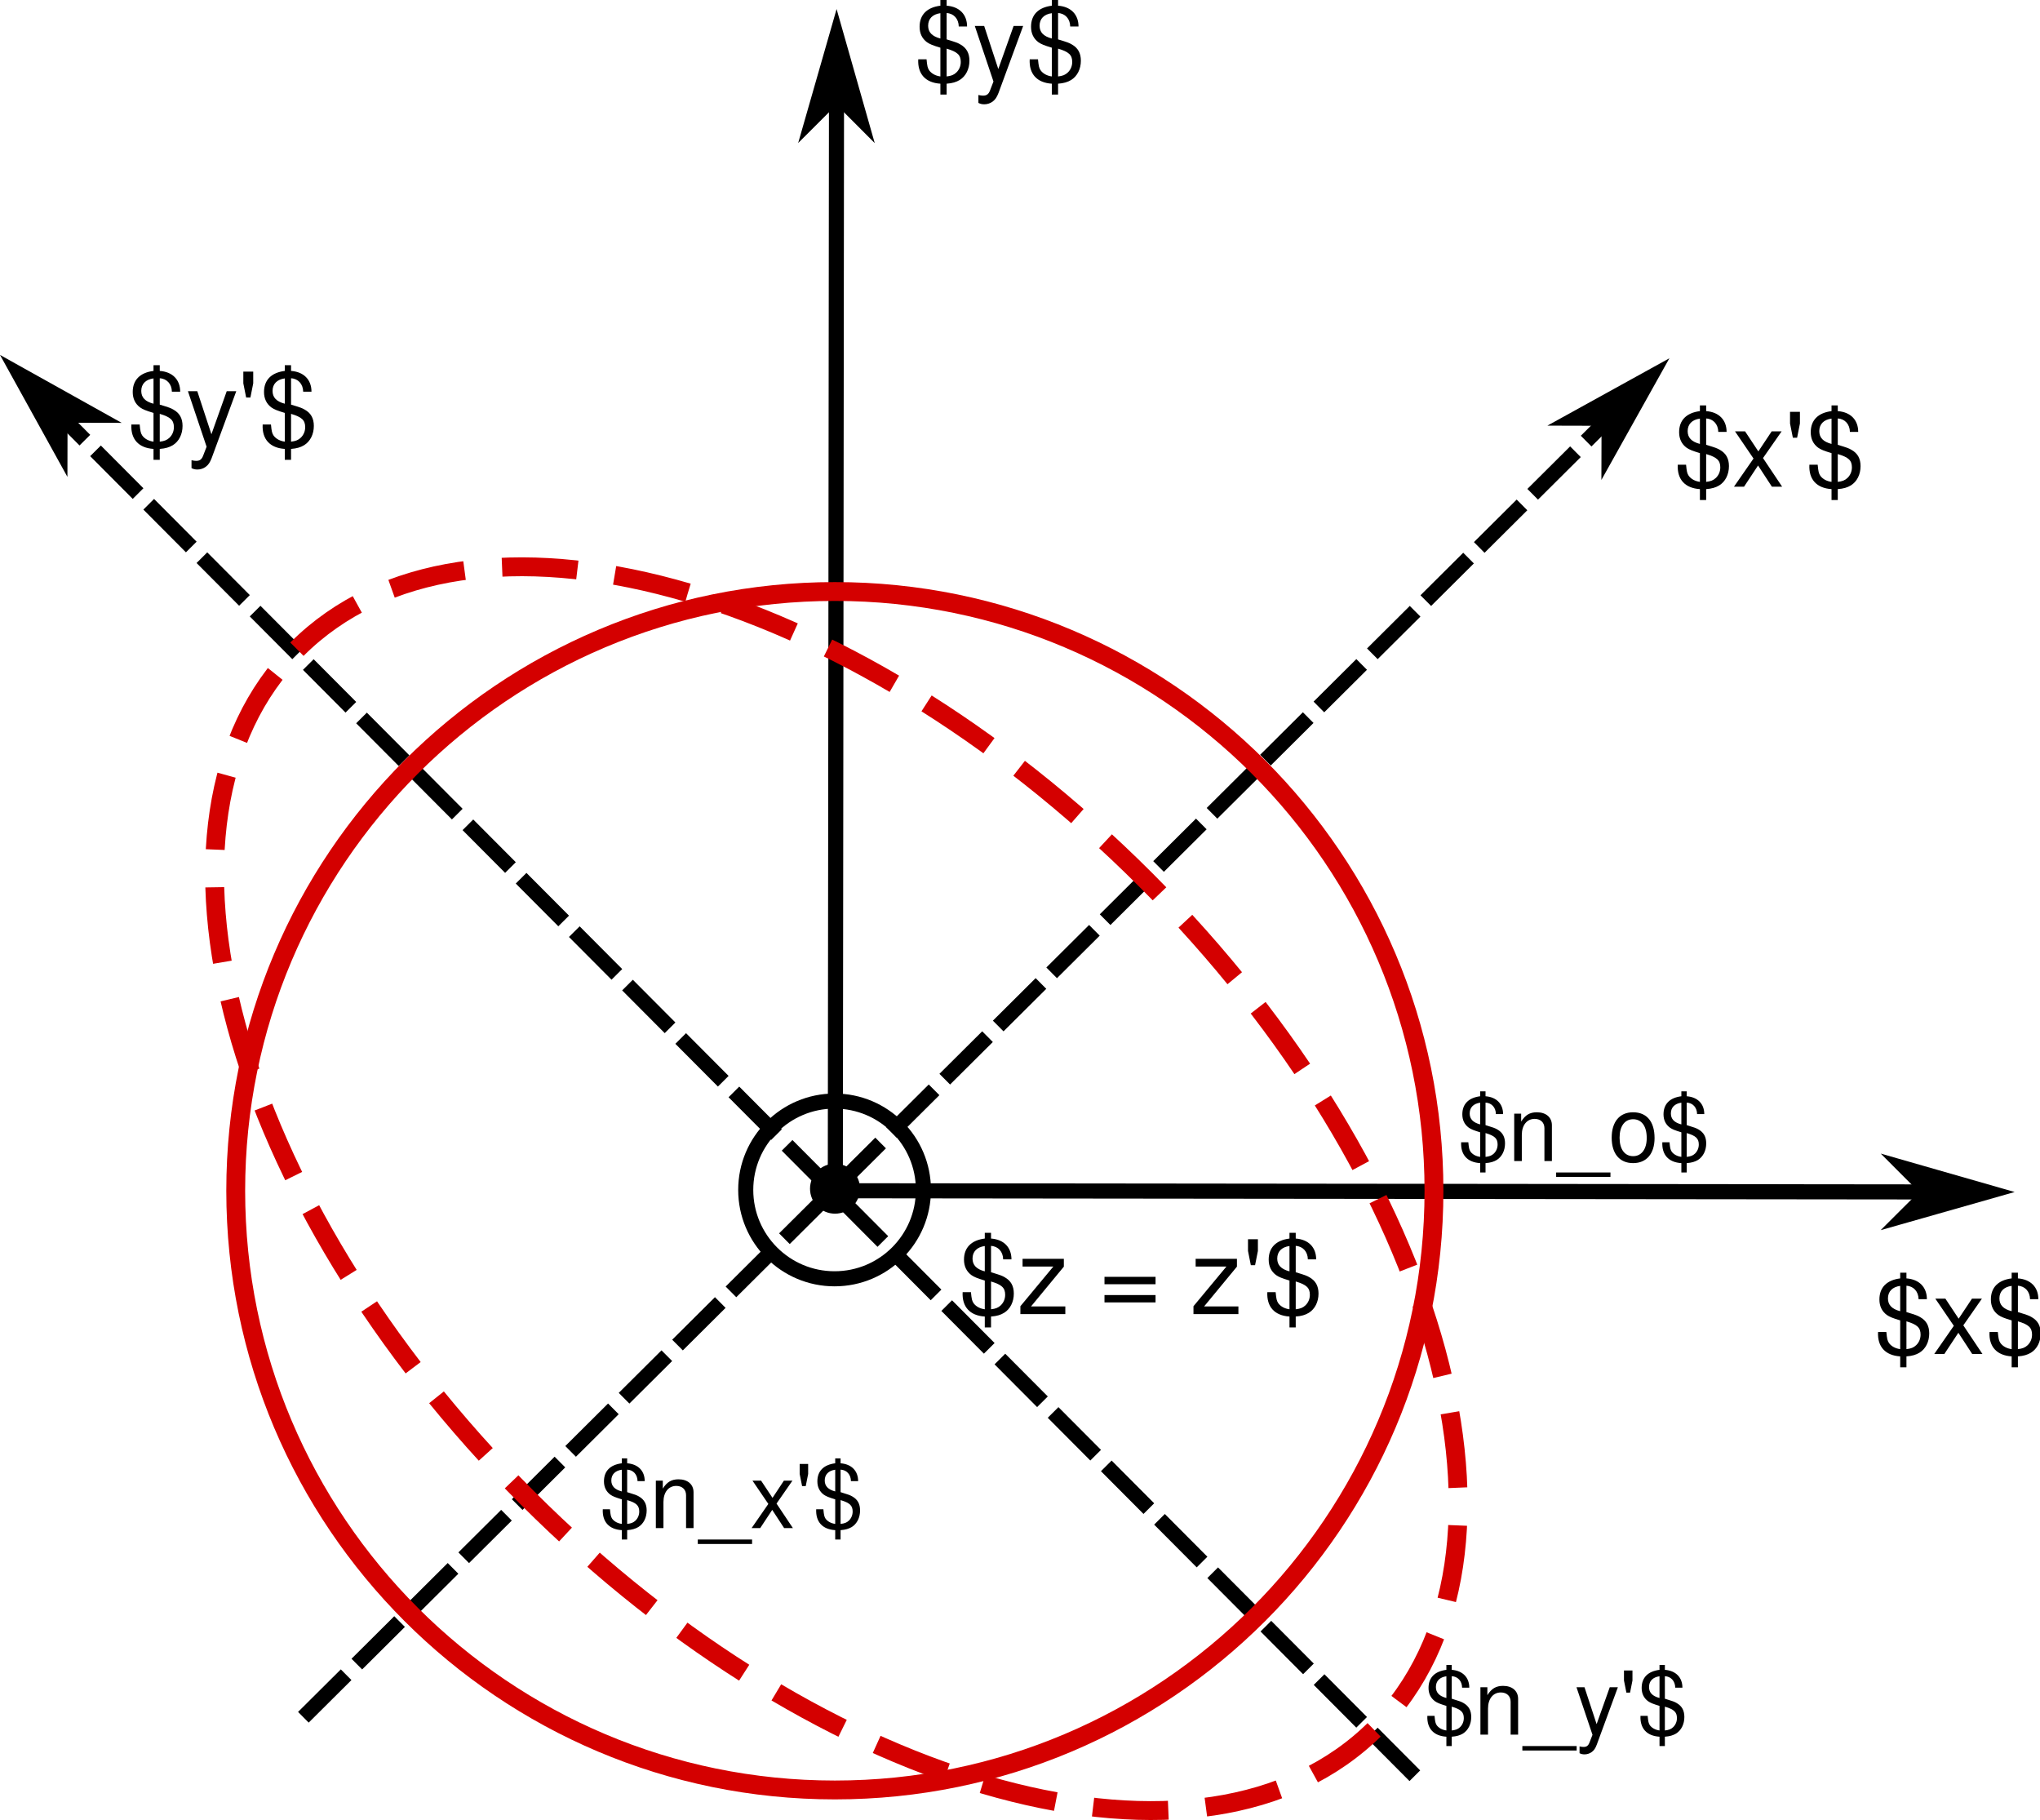
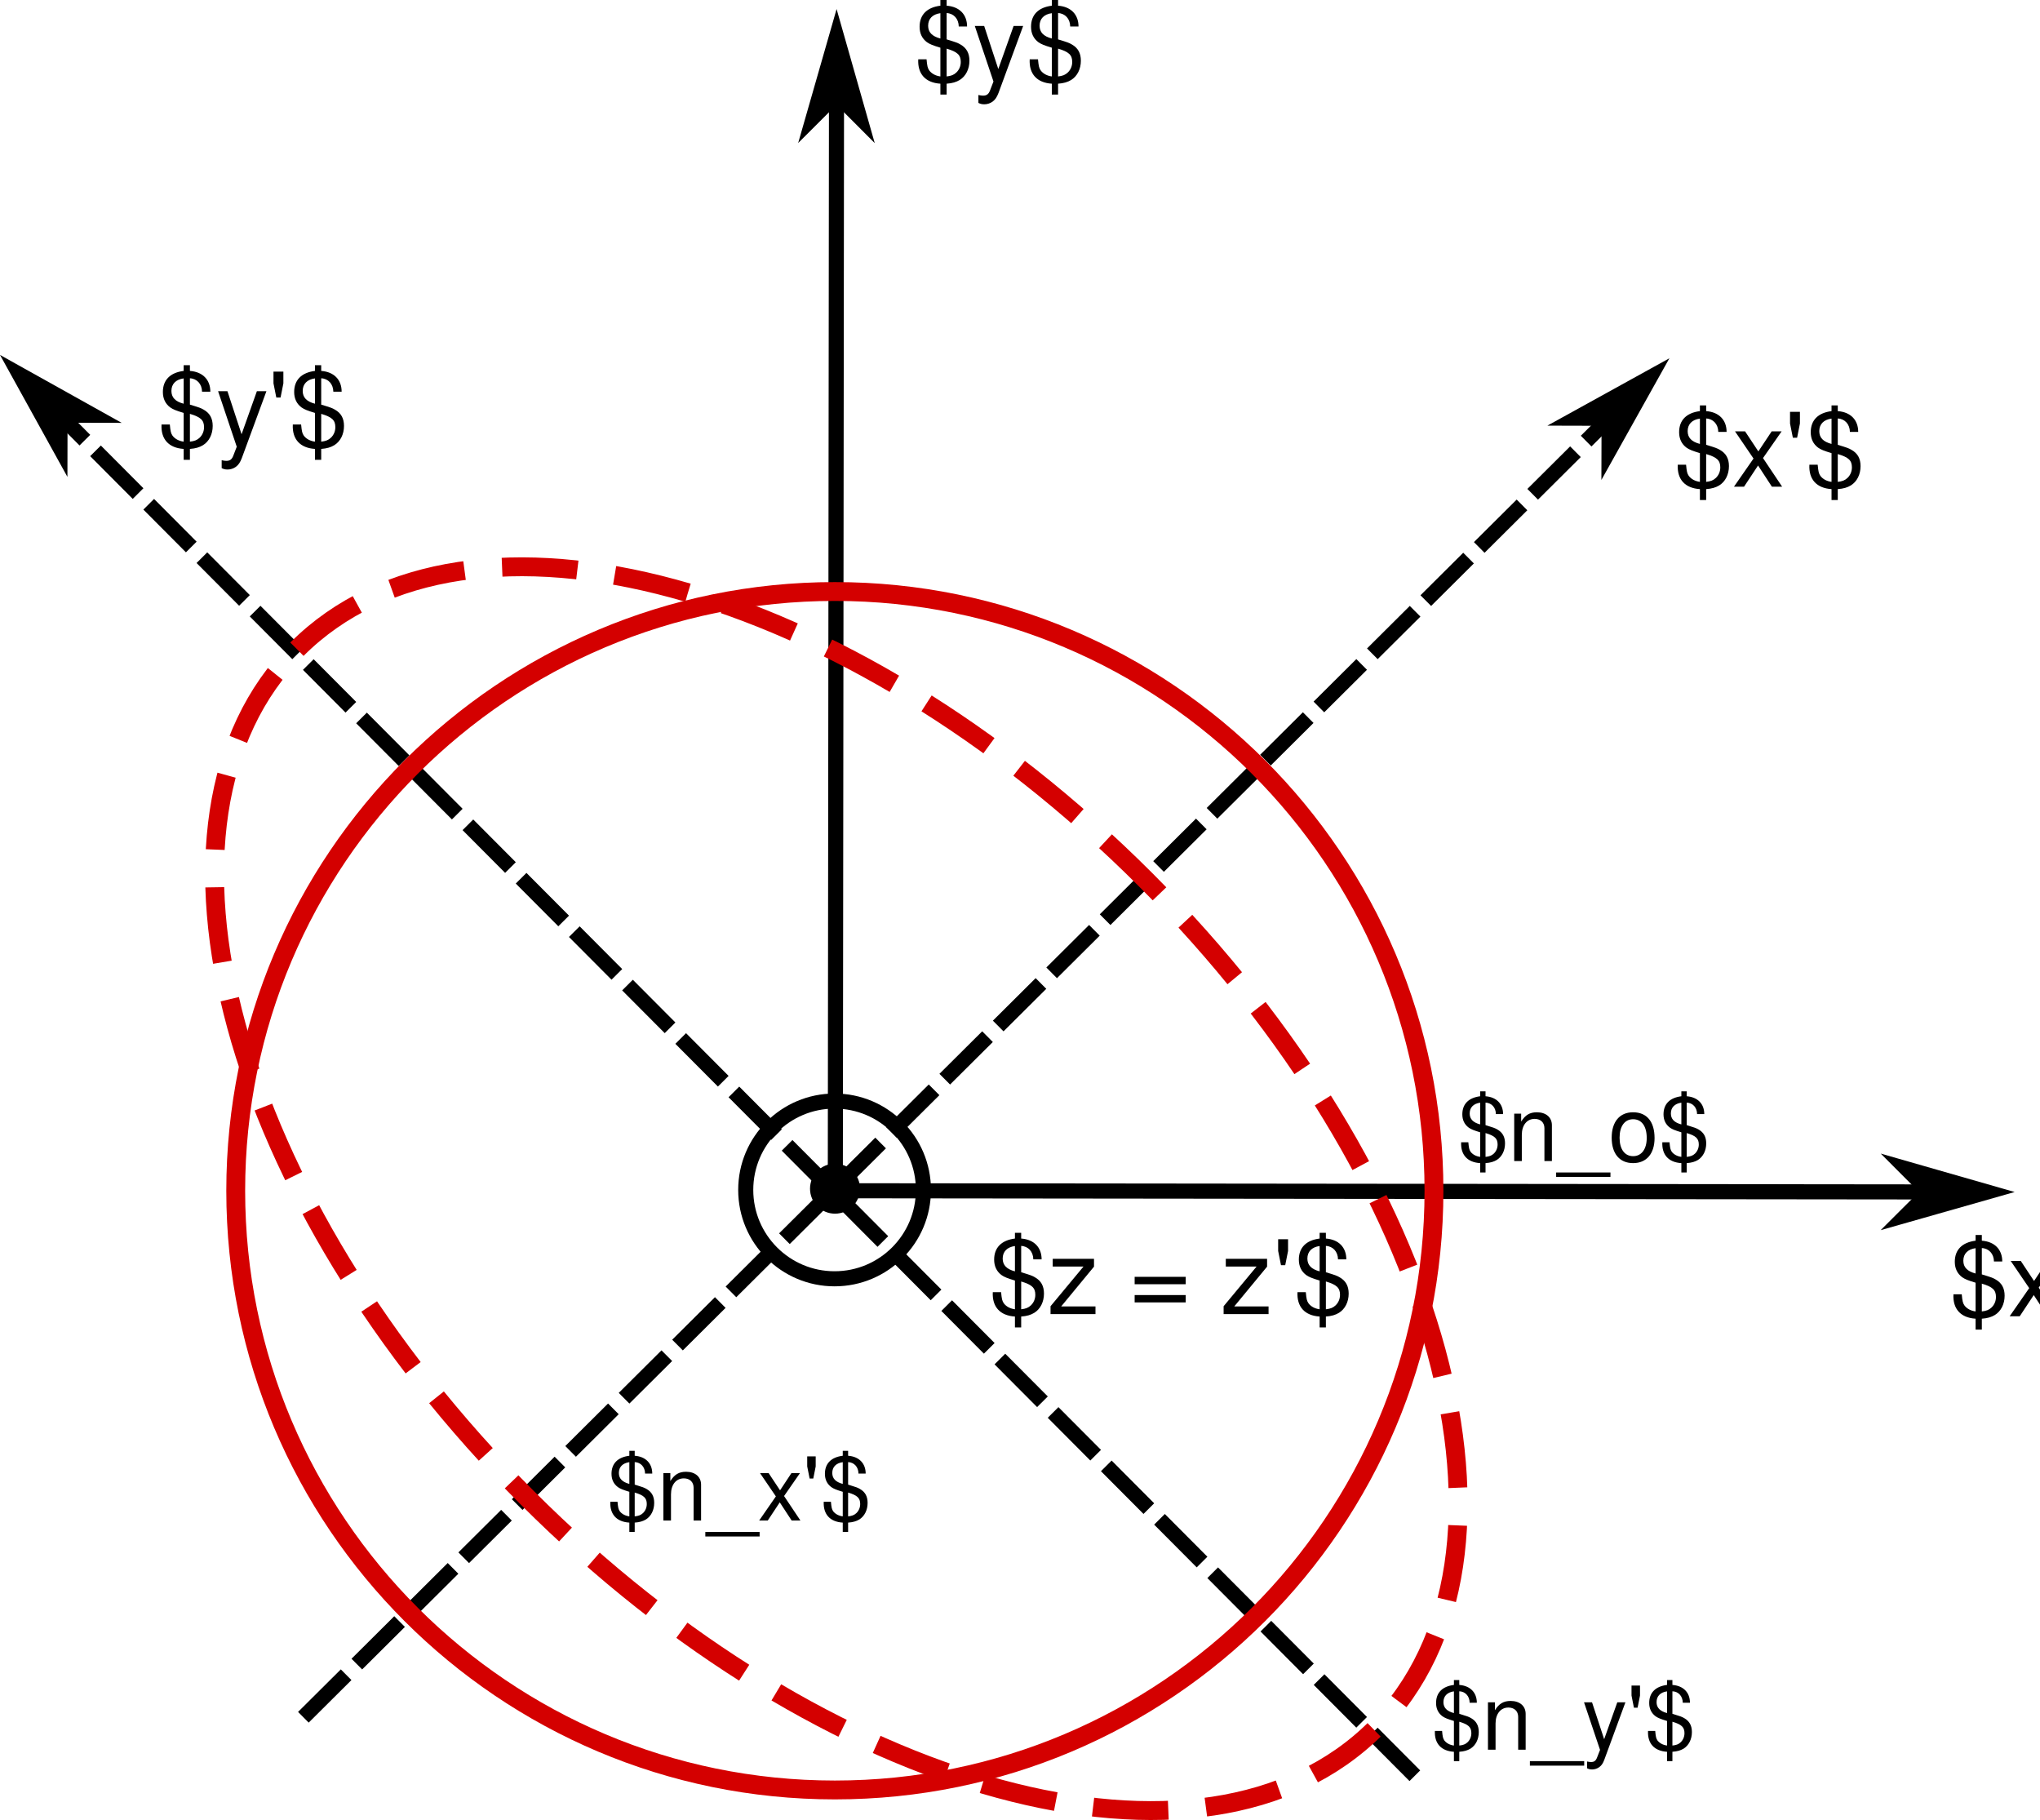
<svg xmlns="http://www.w3.org/2000/svg" width="541.21" height="482.757" id="svg3033" version="1.1">
  <defs id="defs3035">
    <marker orient="auto" refY="0" refX="0" id="Arrow1Mend" style="overflow:visible">
      <path id="path3826" d="M 0,0 5,-5 -12.5,0 5,5 Z" style="fill-rule:evenodd;stroke:#000000;stroke-width:1pt" transform="matrix(-0.4,0,0,-0.4,-4,0)" />
    </marker>
    <marker orient="auto" refY="0" refX="0" id="Arrow1Mend-3" style="overflow:visible">
      <path id="path3826-6" d="M 0,0 5,-5 -12.5,0 5,5 Z" style="fill-rule:evenodd;stroke:#000000;stroke-width:1pt" transform="matrix(-0.4,0,0,-0.4,-4,0)" />
    </marker>
    <marker orient="auto" refY="0" refX="0" id="Arrow1Mend-6" style="overflow:visible">
      <path id="path3826-2" d="M 0,0 5,-5 -12.5,0 5,5 Z" style="fill-rule:evenodd;stroke:#000000;stroke-width:1pt" transform="matrix(-0.4,0,0,-0.4,-4,0)" />
    </marker>
    <marker orient="auto" refY="0" refX="0" id="marker4328" style="overflow:visible">
      <path id="path4330" d="M 0,0 5,-5 -12.5,0 5,5 Z" style="fill-rule:evenodd;stroke:#000000;stroke-width:1pt" transform="matrix(-0.4,0,0,-0.4,-4,0)" />
    </marker>
  </defs>
  <g id="layer1" transform="translate(-3.230094,-32.23076)">
-     <g id="g1195">
-       <text id="text4284" y="53.791" x="245.714" style="font-style:normal;font-variant:normal;font-weight:normal;font-stretch:normal;line-height:0%;font-family:'Nimbus Sans L';-inkscape-font-specification:Sans;letter-spacing:0px;word-spacing:0px;fill:#000000;fill-opacity:1;stroke:none" xml:space="preserve">
-         <tspan style="font-size:28px;line-height:1.25" y="53.791" x="245.714" id="tspan4286">$y$</tspan>
-       </text>
-       <text id="text4284-3" y="391.378" x="500.35" style="font-style:normal;font-variant:normal;font-weight:normal;font-stretch:normal;line-height:0%;font-family:'Nimbus Sans L';-inkscape-font-specification:Sans;letter-spacing:0px;word-spacing:0px;fill:#000000;fill-opacity:1;stroke:none" xml:space="preserve">
-         <tspan style="font-size:28px;line-height:1.25" y="391.378" x="500.35" id="tspan4286-5">$x$</tspan>
-       </text>
-       <text id="text4284-9" y="161.332" x="447.214" style="font-style:normal;font-variant:normal;font-weight:normal;font-stretch:normal;line-height:0%;font-family:'Nimbus Sans L';-inkscape-font-specification:Sans;letter-spacing:0px;word-spacing:0px;fill:#000000;fill-opacity:1;stroke:none" xml:space="preserve">
-         <tspan style="font-size:28px;line-height:1.25" y="161.332" x="447.214" id="tspan4286-3">$x'$</tspan>
-       </text>
-       <text id="text4284-0" y="380.804" x="257.493" style="font-style:normal;font-variant:normal;font-weight:normal;font-stretch:normal;line-height:0%;font-family:'Nimbus Sans L';-inkscape-font-specification:Sans;letter-spacing:0px;word-spacing:0px;fill:#000000;fill-opacity:1;stroke:none" xml:space="preserve">
-         <tspan style="font-size:28px;line-height:1.25" y="380.804" x="257.493" id="tspan4286-6">$z = z'$</tspan>
-       </text>
-       <text id="text4284-9-2" y="150.664" x="36.956" style="font-style:normal;font-variant:normal;font-weight:normal;font-stretch:normal;line-height:0%;font-family:'Nimbus Sans L';-inkscape-font-specification:Sans;letter-spacing:0px;word-spacing:0px;fill:#000000;fill-opacity:1;stroke:none" xml:space="preserve">
-         <tspan style="font-size:28px;line-height:1.25" y="150.664" x="36.956" id="tspan4286-3-6">$y'$</tspan>
-       </text>
-       <text id="text4650" y="340.205" x="389.919" style="font-style:normal;font-variant:normal;font-weight:normal;font-stretch:normal;line-height:0%;font-family:'Nimbus Sans L';-inkscape-font-specification:Sans;letter-spacing:0px;word-spacing:0px;fill:#000000;fill-opacity:1;stroke:none" xml:space="preserve">
-         <tspan style="font-size:24px;line-height:1.25" y="340.205" x="389.919" id="tspan4652">$n_o$</tspan>
-       </text>
-       <text id="text4650-8" y="492.347" x="380.955" style="font-style:normal;font-variant:normal;font-weight:normal;font-stretch:normal;line-height:0%;font-family:'Nimbus Sans L';-inkscape-font-specification:Sans;letter-spacing:0px;word-spacing:0px;fill:#000000;fill-opacity:1;stroke:none" xml:space="preserve">
-         <tspan style="font-size:24px;line-height:1.25" y="492.347" x="380.955" id="tspan4652-7">$n_y'$</tspan>
-       </text>
-       <text id="text4650-8-9" y="437.558" x="162.195" style="font-style:normal;font-variant:normal;font-weight:normal;font-stretch:normal;line-height:0%;font-family:'Nimbus Sans L';-inkscape-font-specification:Sans;letter-spacing:0px;word-spacing:0px;fill:#000000;fill-opacity:1;stroke:none" xml:space="preserve">
-         <tspan style="font-size:24px;line-height:1.25" y="437.558" x="162.195" id="tspan4652-7-2">$n_x'$</tspan>
-       </text>
-     </g>
+     <text xml:space="preserve" style="font-style:normal;font-variant:normal;font-weight:normal;font-stretch:normal;line-height:0%;font-family:'Nimbus Sans L';-inkscape-font-specification:Sans;letter-spacing:0px;word-spacing:0px;fill:#000000;fill-opacity:1;stroke:none" x="245.714" y="53.791" id="text4284">
+       <tspan id="tspan4286" x="245.714" y="53.791" style="font-size:28px;line-height:1.25">$y$</tspan>
+     </text>
+     <text xml:space="preserve" style="font-style:normal;font-variant:normal;font-weight:normal;font-stretch:normal;line-height:0%;font-family:'Nimbus Sans L';-inkscape-font-specification:Sans;letter-spacing:0px;word-spacing:0px;fill:#000000;fill-opacity:1;stroke:none" x="520.35" y="381.378" id="text4284-3">
+       <tspan id="tspan4286-5" x="520.35" y="381.378" style="font-size:28px;line-height:1.25">$x$</tspan>
+     </text>
+     <text xml:space="preserve" style="font-style:normal;font-variant:normal;font-weight:normal;font-stretch:normal;line-height:0%;font-family:'Nimbus Sans L';-inkscape-font-specification:Sans;letter-spacing:0px;word-spacing:0px;fill:#000000;fill-opacity:1;stroke:none" x="447.214" y="161.332" id="text4284-9">
+       <tspan id="tspan4286-3" x="447.214" y="161.332" style="font-size:28px;line-height:1.25">$x'$</tspan>
+     </text>
+     <text xml:space="preserve" style="font-style:normal;font-variant:normal;font-weight:normal;font-stretch:normal;line-height:0%;font-family:'Nimbus Sans L';-inkscape-font-specification:Sans;letter-spacing:0px;word-spacing:0px;fill:#000000;fill-opacity:1;stroke:none" x="265.493" y="380.804" id="text4284-0">
+       <tspan id="tspan4286-6" x="265.493" y="380.804" style="font-size:28px;line-height:1.25">$z = z'$</tspan>
+     </text>
+     <text xml:space="preserve" style="font-style:normal;font-variant:normal;font-weight:normal;font-stretch:normal;line-height:0%;font-family:'Nimbus Sans L';-inkscape-font-specification:Sans;letter-spacing:0px;word-spacing:0px;fill:#000000;fill-opacity:1;stroke:none" x="44.956" y="150.664" id="text4284-9-2">
+       <tspan id="tspan4286-3-6" x="44.956" y="150.664" style="font-size:28px;line-height:1.25">$y'$</tspan>
+     </text>
+     <text xml:space="preserve" style="font-style:normal;font-variant:normal;font-weight:normal;font-stretch:normal;line-height:0%;font-family:'Nimbus Sans L';-inkscape-font-specification:Sans;letter-spacing:0px;word-spacing:0px;fill:#000000;fill-opacity:1;stroke:none" x="389.919" y="340.205" id="text4650">
+       <tspan id="tspan4652" x="389.919" y="340.205" style="font-size:24px;line-height:1.25">$n_o$</tspan>
+     </text>
+     <text xml:space="preserve" style="font-style:normal;font-variant:normal;font-weight:normal;font-stretch:normal;line-height:0%;font-family:'Nimbus Sans L';-inkscape-font-specification:Sans;letter-spacing:0px;word-spacing:0px;fill:#000000;fill-opacity:1;stroke:none" x="382.955" y="496.347" id="text4650-8">
+       <tspan id="tspan4652-7" x="382.955" y="496.347" style="font-size:24px;line-height:1.25">$n_y'$</tspan>
+     </text>
+     <text xml:space="preserve" style="font-style:normal;font-variant:normal;font-weight:normal;font-stretch:normal;line-height:0%;font-family:'Nimbus Sans L';-inkscape-font-specification:Sans;letter-spacing:0px;word-spacing:0px;fill:#000000;fill-opacity:1;stroke:none" x="164.195" y="435.558" id="text4650-8-9">
+       <tspan id="tspan4652-7-2" x="164.195" y="435.558" style="font-size:24px;line-height:1.25">$n_x'$</tspan>
+     </text>
    <path style="fill:none;stroke:#000000;stroke-width:4;stroke-linecap:butt;stroke-linejoin:miter;stroke-miterlimit:4;stroke-dasharray:16, 4;stroke-dashoffset:0;stroke-opacity:1;marker-end:url(#Arrow1Mend)" d="M 83.716,487.739 440.53,132.823" id="path3041-7" />
    <circle style="fill:#000000;fill-opacity:1;stroke:#000000;stroke-width:4;stroke-linecap:butt;stroke-linejoin:round;stroke-miterlimit:4;stroke-dasharray:none;stroke-dashoffset:0;stroke-opacity:1" id="path4309-6" transform="matrix(0.2593155,0,0,0.2593155,160.4857,264.12)" cx="247.857" cy="321.648" r="23.571" />
    <g id="g1204">
      <g id="g4311">
        <path style="fill:none;stroke:#000000;stroke-width:4;stroke-linecap:butt;stroke-linejoin:miter;stroke-miterlimit:4;stroke-dasharray:none;stroke-opacity:1;marker-end:url(#Arrow1Mend)" d="m 222.857,348.076 306.984,0.332" id="path3041" />
        <path style="fill:none;stroke:#000000;stroke-width:4;stroke-linecap:butt;stroke-linejoin:miter;stroke-miterlimit:4;stroke-dasharray:none;stroke-opacity:1;marker-end:url(#Arrow1Mend)" d="M 224.837,349.497 225.169,42.513" id="path3041-5" />
      </g>
      <circle r="23.571" cy="321.648" cx="247.857" transform="translate(-23.21429,26.21429)" id="path4309" style="fill:none;stroke:#000000;stroke-width:4;stroke-linecap:butt;stroke-linejoin:round;stroke-miterlimit:4;stroke-dasharray:none;stroke-dashoffset:0;stroke-opacity:1" />
      <path id="path3041-5-0" d="M 378.586,503.249 8.793,131.959" style="fill:none;stroke:#000000;stroke-width:4;stroke-linecap:butt;stroke-linejoin:miter;stroke-miterlimit:4;stroke-dasharray:16, 4;stroke-dashoffset:0;stroke-opacity:1;marker-end:url(#Arrow1Mend)" />
      <circle r="195.714" cy="348.076" cx="225.714" transform="matrix(0.8121387,0,0,0.8121387,41.40284,65.39009)" id="path4630" style="fill:none;stroke:#d40000;stroke-width:6.157;stroke-linecap:butt;stroke-linejoin:round;stroke-miterlimit:4;stroke-dasharray:none;stroke-dashoffset:0;stroke-opacity:1" />
      <ellipse transform="rotate(-135)" ry="115.961" rx="202.384" id="path4630-3" style="fill:none;stroke:#d40000;stroke-width:5;stroke-linecap:butt;stroke-linejoin:round;stroke-miterlimit:4;stroke-dasharray:20, 10;stroke-dashoffset:0;stroke-opacity:1" cx="-404.927" cy="-86.558" />
    </g>
  </g>
</svg>
